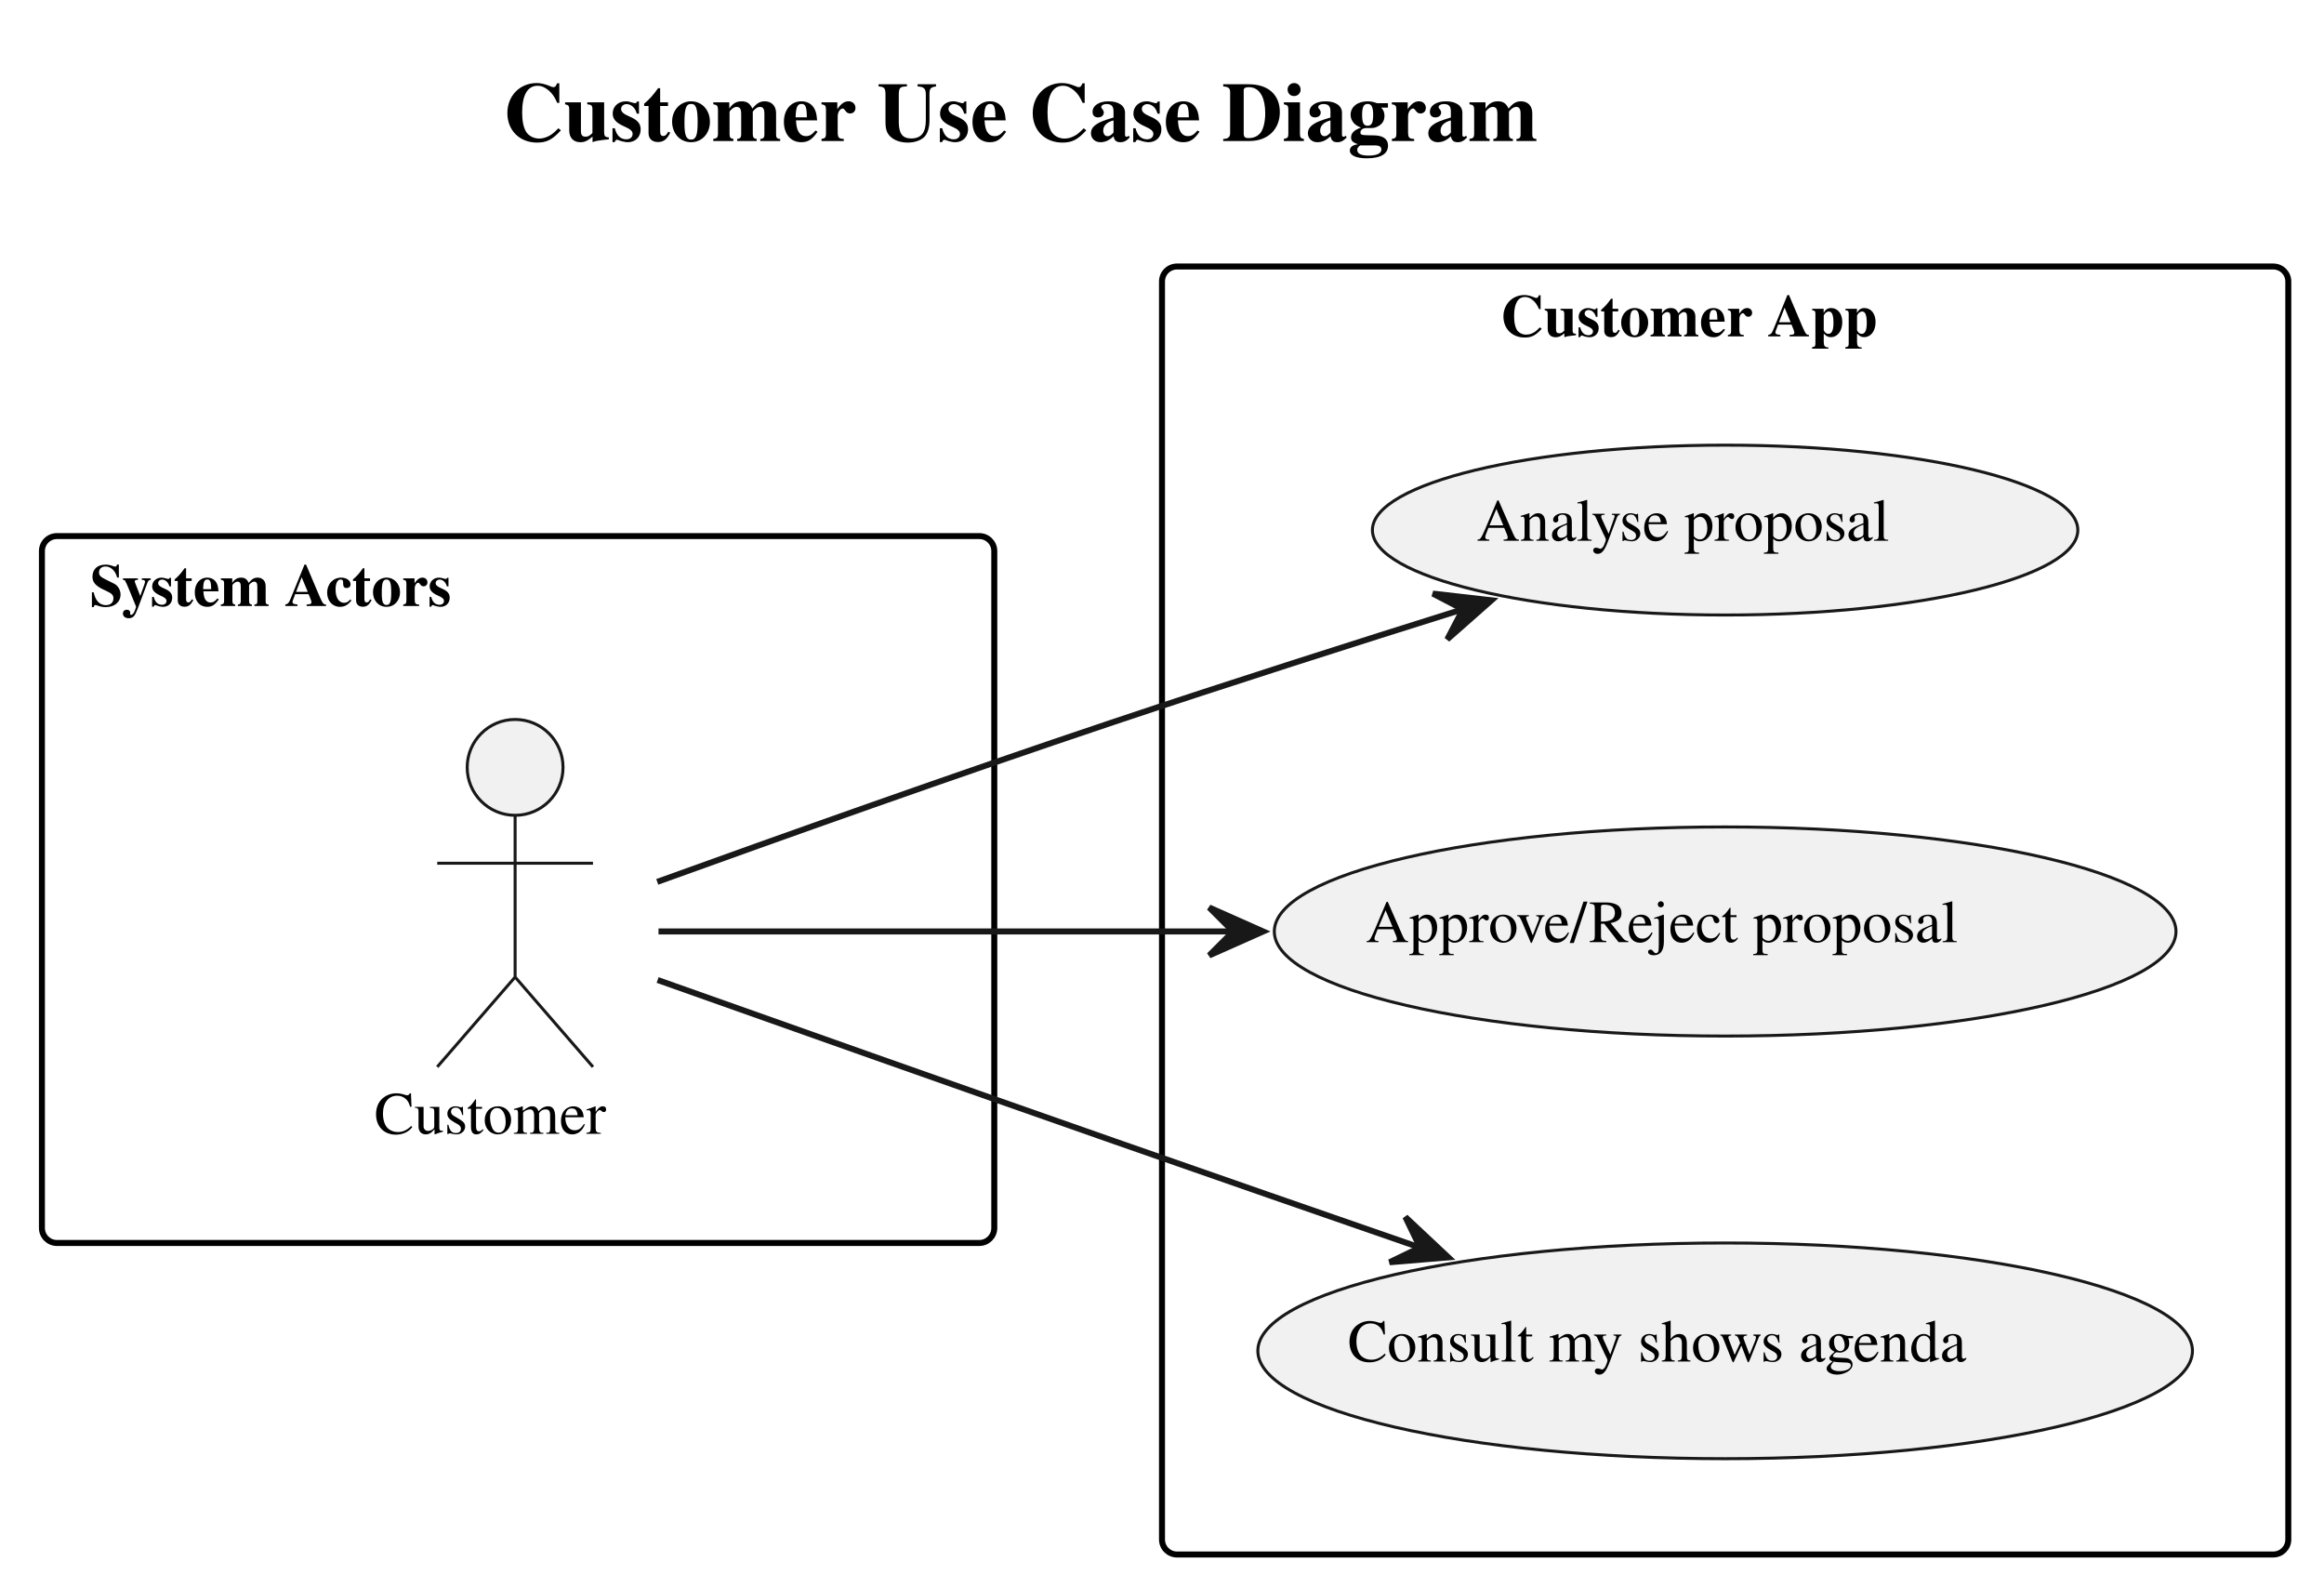
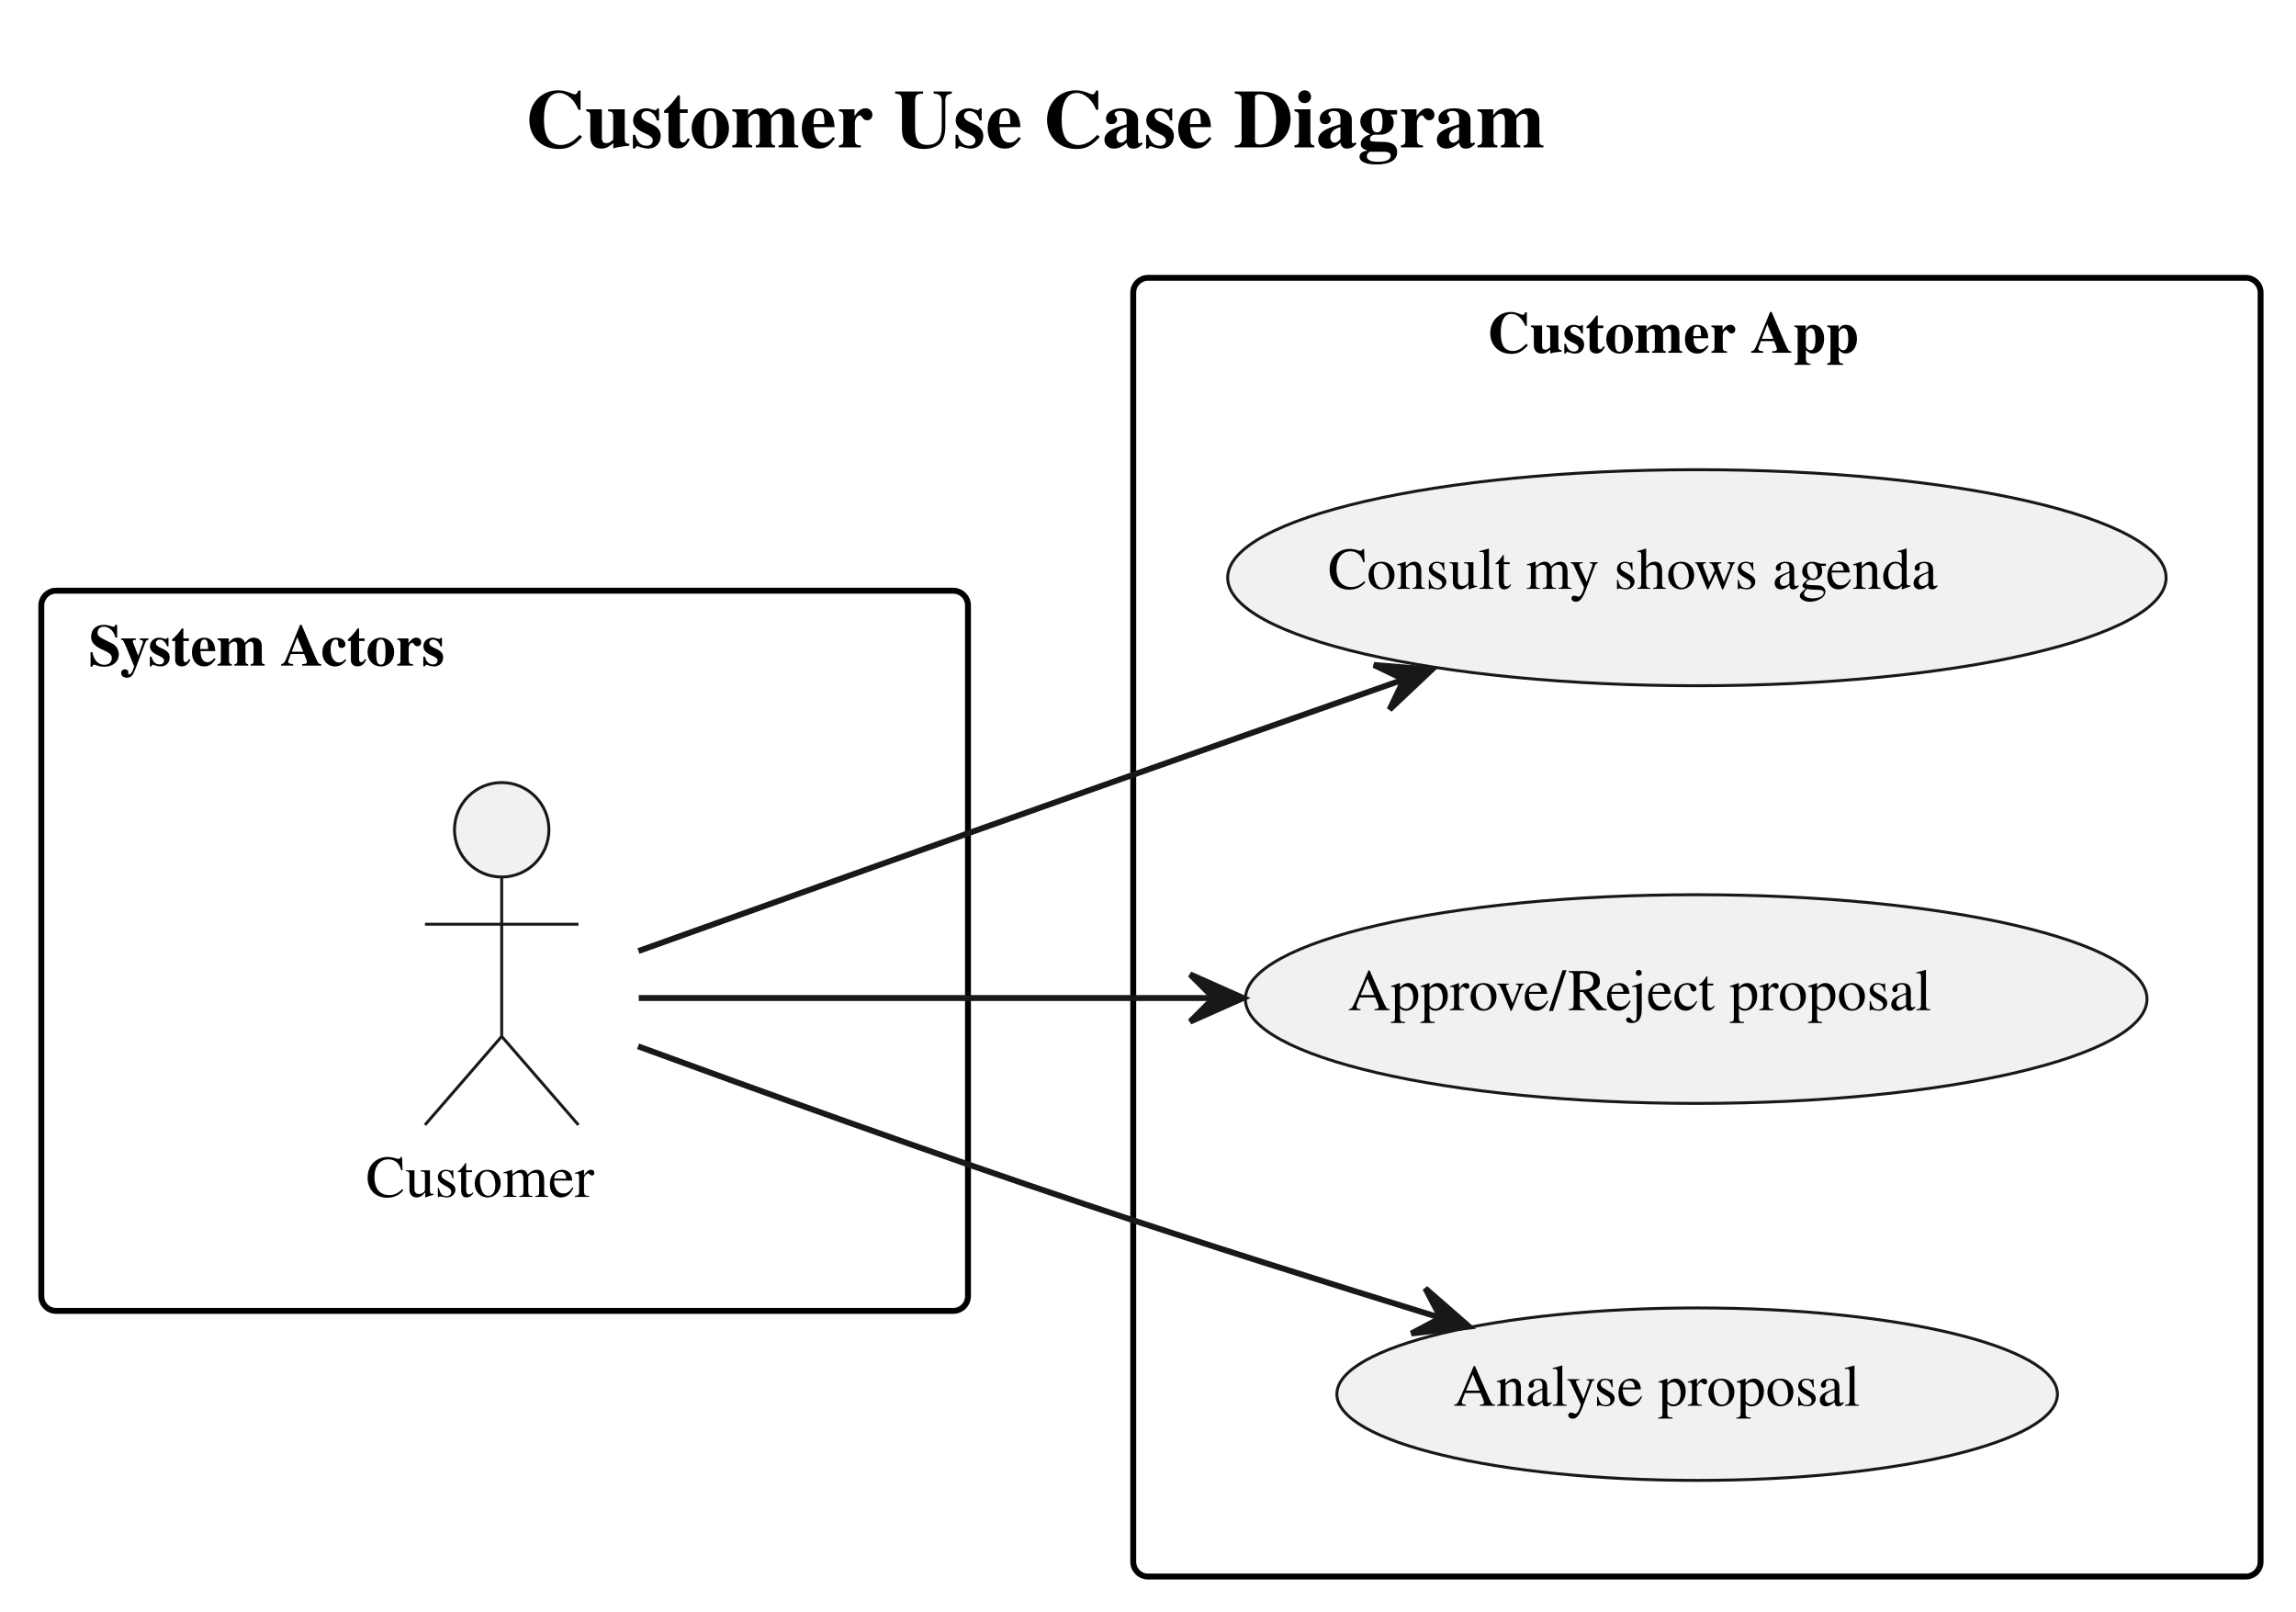
- <svg xmlns="http://www.w3.org/2000/svg" contentStyleType="text/css" height="265px" preserveAspectRatio="none" style="width:388px;height:265px;background:#FFFFFF;" version="1.1" viewBox="0 0 388 265" width="388px" zoomAndPan="magnify">
+ <svg xmlns="http://www.w3.org/2000/svg" contentStyleType="text/css" height="273px" preserveAspectRatio="none" style="width:389px;height:273px;background:#FFFFFF;" version="1.1" viewBox="0 0 389 273" width="389px" zoomAndPan="magnify">
  <defs />
  <g>
-     <text fill="#000000" font-family="Times" font-size="14" font-weight="bold" lengthAdjust="spacing" textLength="206" x="84.02" y="23.535">Customer Use Case Diagram</text>
+     <text fill="#000000" font-family="Times" font-size="14" font-weight="bold" lengthAdjust="spacing" textLength="197" x="89" y="24.966">Customer Use Case Diagram</text>
    <g id="cluster_actors">
-       <rect fill="none" height="118" rx="2.5" ry="2.5" style="stroke:#000000;stroke-width:1.0;" width="159" x="7" y="89.488" />
-       <text fill="#000000" font-family="Times" font-size="10" font-weight="bold" lengthAdjust="spacing" textLength="74" x="15" y="101.156">System Actors</text>
+       <rect fill="none" height="122" rx="2.5" ry="2.5" style="stroke:#000000;stroke-width:1.0;" width="157" x="7" y="100.068" />
+       <text fill="#000000" font-family="Times" font-size="10" font-weight="bold" lengthAdjust="spacing" textLength="72" x="15" y="112.758">System Actors</text>
    </g>
    <g id="cluster_usecases">
-       <rect fill="none" height="215" rx="2.5" ry="2.5" style="stroke:#000000;stroke-width:1.0;" width="188.04" x="194" y="44.488" />
-       <text fill="#000000" font-family="Times" font-size="10" font-weight="bold" lengthAdjust="spacing" textLength="75" x="250.52" y="56.156">Customer App</text>
+       <rect fill="none" height="220" rx="2.5" ry="2.5" style="stroke:#000000;stroke-width:1.0;" width="191" x="192" y="47.068" />
+       <text fill="#000000" font-family="Times" font-size="10" font-weight="bold" lengthAdjust="spacing" textLength="71" x="252" y="59.758">Customer App</text>
    </g>
    <g id="elem_CST">
-       <ellipse cx="86" cy="128.098" fill="#F1F1F1" rx="8" ry="8" style="stroke:#181818;stroke-width:0.5;" />
-       <path d="M86,136.098 L86,163.098 M73,144.098 L99,144.098 M86,163.098 L73,178.098 M86,163.098 L99,178.098 " fill="none" style="stroke:#181818;stroke-width:0.5;" />
-       <text fill="#000000" font-family="Times" font-size="10" lengthAdjust="spacing" textLength="47" x="62.5" y="189.266">Customer</text>
+       <ellipse cx="85" cy="140.568" fill="#F1F1F1" rx="8" ry="8" style="stroke:#181818;stroke-width:0.5;" />
+       <path d="M85,148.568 L85,175.568 M72,156.568 L98,156.568 M85,175.568 L72,190.568 M85,175.568 L98,190.568 " fill="none" style="stroke:#181818;stroke-width:0.5;" />
+       <text fill="#000000" font-family="Times" font-size="10" lengthAdjust="spacing" textLength="46" x="62" y="202.758">Customer</text>
    </g>
    <g id="elem_cmsa">
-       <ellipse cx="288.019" cy="225.492" fill="#F1F1F1" rx="78.019" ry="18.004" style="stroke:#181818;stroke-width:0.5;" />
-       <text fill="#000000" font-family="Times" font-size="10" lengthAdjust="spacing" textLength="126" x="225.019" y="227.272">Consult my shows agenda</text>
+       <ellipse cx="287.496" cy="97.867" fill="#F1F1F1" rx="79.496" ry="18.299" style="stroke:#181818;stroke-width:0.5;" />
+       <text fill="#000000" font-family="Times" font-size="10" lengthAdjust="spacing" textLength="125" x="224.996" y="99.747">Consult my shows agenda</text>
    </g>
    <g id="elem_arp">
-       <ellipse cx="288.02" cy="155.492" fill="#F1F1F1" rx="75.27" ry="17.454" style="stroke:#181818;stroke-width:0.5;" />
-       <text fill="#000000" font-family="Times" font-size="10" lengthAdjust="spacing" textLength="120" x="228.02" y="157.272">Approve/Reject proposal</text>
+       <ellipse cx="287.378" cy="169.244" fill="#F1F1F1" rx="76.379" ry="17.676" style="stroke:#181818;stroke-width:0.5;" />
+       <text fill="#000000" font-family="Times" font-size="10" lengthAdjust="spacing" textLength="118" x="228.379" y="171.124">Approve/Reject proposal</text>
    </g>
    <g id="elem_appsl">
-       <ellipse cx="288.015" cy="88.485" fill="#F1F1F1" rx="58.885" ry="14.177" style="stroke:#181818;stroke-width:0.5;" />
-       <text fill="#000000" font-family="Times" font-size="10" lengthAdjust="spacing" textLength="83" x="246.515" y="90.265">Analyse proposal</text>
+       <ellipse cx="287.54" cy="236.176" fill="#F1F1F1" rx="61.04" ry="14.608" style="stroke:#181818;stroke-width:0.5;" />
+       <text fill="#000000" font-family="Times" font-size="10" lengthAdjust="spacing" textLength="82" x="246.224" y="238.143">Analyse proposal</text>
    </g>
    <g id="link_CST_cmsa">
-       <path d="M109.79,163.588 C129.85,170.708 159.85,181.338 186,190.488 C202.69,196.328 220.96,202.678 237.31,208.338 " fill="none" id="CST-to-cmsa" style="stroke:#181818;stroke-width:1.0;" />
-       <polygon fill="#181818" points="241.81,209.888,234.628,203.149,237.089,208.243,231.995,210.704,241.81,209.888" style="stroke:#181818;stroke-width:1.0;" />
+       <path d="M108.17,161.108 C128.03,153.998 157.94,143.298 184,134.068 C201.55,127.848 220.81,121.078 237.85,115.098 " fill="none" id="CST-to-cmsa" style="stroke:#181818;stroke-width:1.0;" />
+       <polygon fill="#181818" points="242.59,113.438,232.773,112.649,237.873,115.096,235.426,120.196,242.59,113.438" style="stroke:#181818;stroke-width:1.0;" />
    </g>
    <g id="link_CST_arp">
-       <path d="M109.94,155.488 C133.42,155.488 171.27,155.488 205.96,155.488 " fill="none" id="CST-to-arp" style="stroke:#181818;stroke-width:1.0;" />
-       <polygon fill="#181818" points="210.88,155.488,201.88,151.488,205.88,155.488,201.88,159.488,210.88,155.488" style="stroke:#181818;stroke-width:1.0;" />
+       <path d="M108.22,169.068 C131.74,169.068 170.25,169.068 205.47,169.068 " fill="none" id="CST-to-arp" style="stroke:#181818;stroke-width:1.0;" />
+       <polygon fill="#181818" points="210.64,169.068,201.64,165.068,205.64,169.068,201.64,173.068,210.64,169.068" style="stroke:#181818;stroke-width:1.0;" />
    </g>
    <g id="link_CST_appsl">
-       <path d="M109.73,147.208 C129.75,139.978 159.73,129.288 186,120.488 C205.12,114.078 226.39,107.298 244.46,101.628 " fill="none" id="CST-to-appsl" style="stroke:#181818;stroke-width:1.0;" />
-       <polygon fill="#181818" points="249.01,100.208,239.225,99.091,244.24,101.708,241.624,106.723,249.01,100.208" style="stroke:#181818;stroke-width:1.0;" />
+       <path d="M108.1,177.248 C127.9,184.508 157.79,195.298 184,204.068 C203.55,210.608 225.34,217.468 243.79,223.158 " fill="none" id="CST-to-appsl" style="stroke:#181818;stroke-width:1.0;" />
+       <polygon fill="#181818" points="248.9,224.728,241.478,218.253,244.122,223.255,239.121,225.898,248.9,224.728" style="stroke:#181818;stroke-width:1.0;" />
    </g>
  </g>
</svg>
